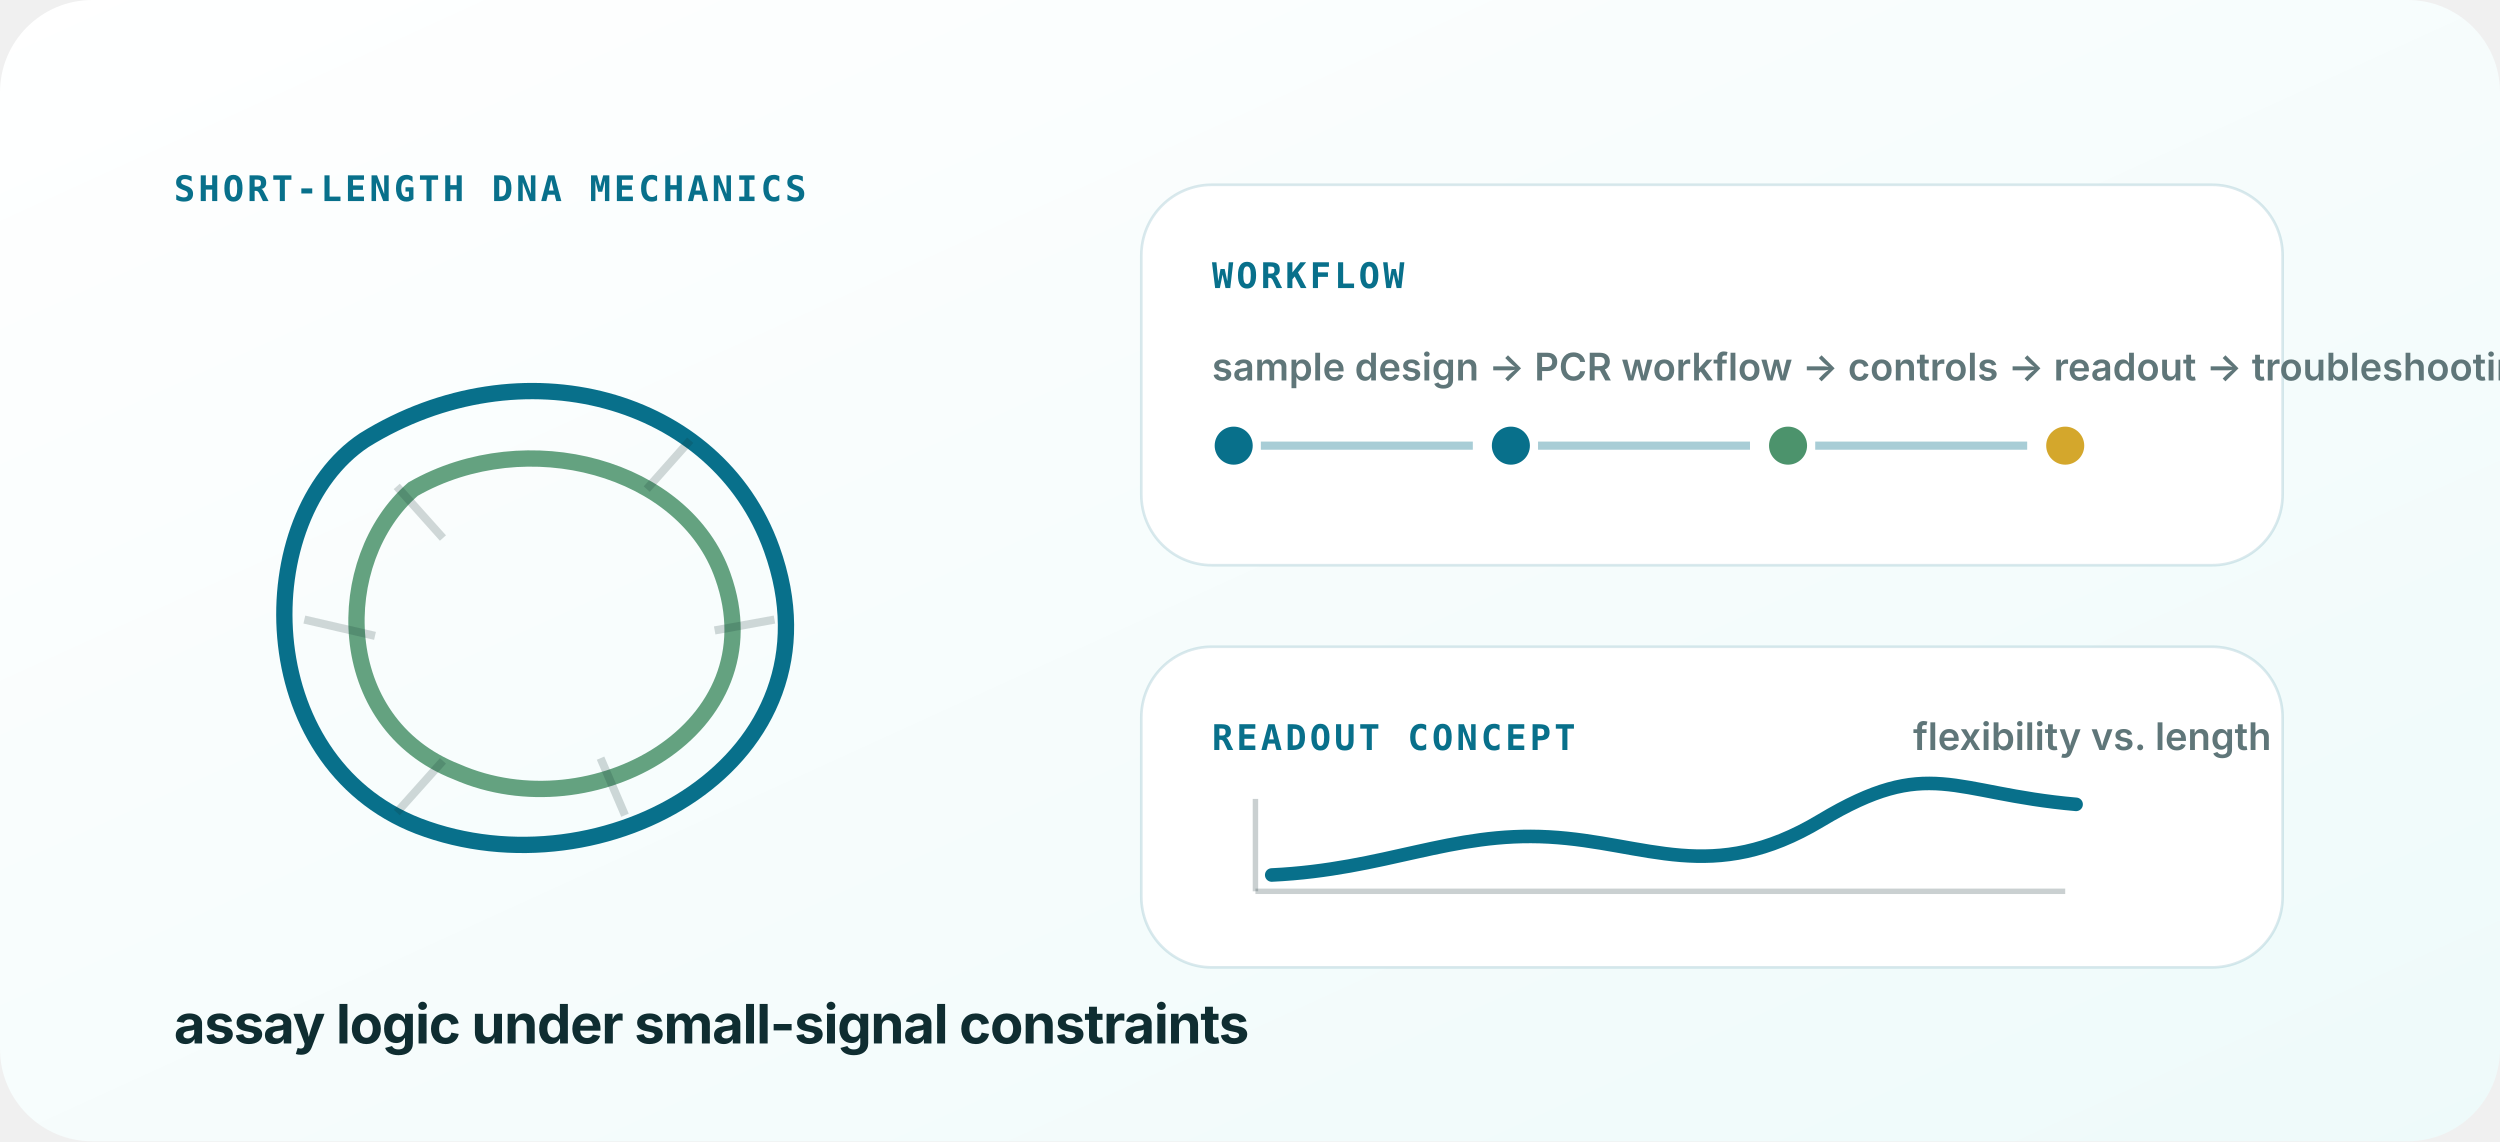
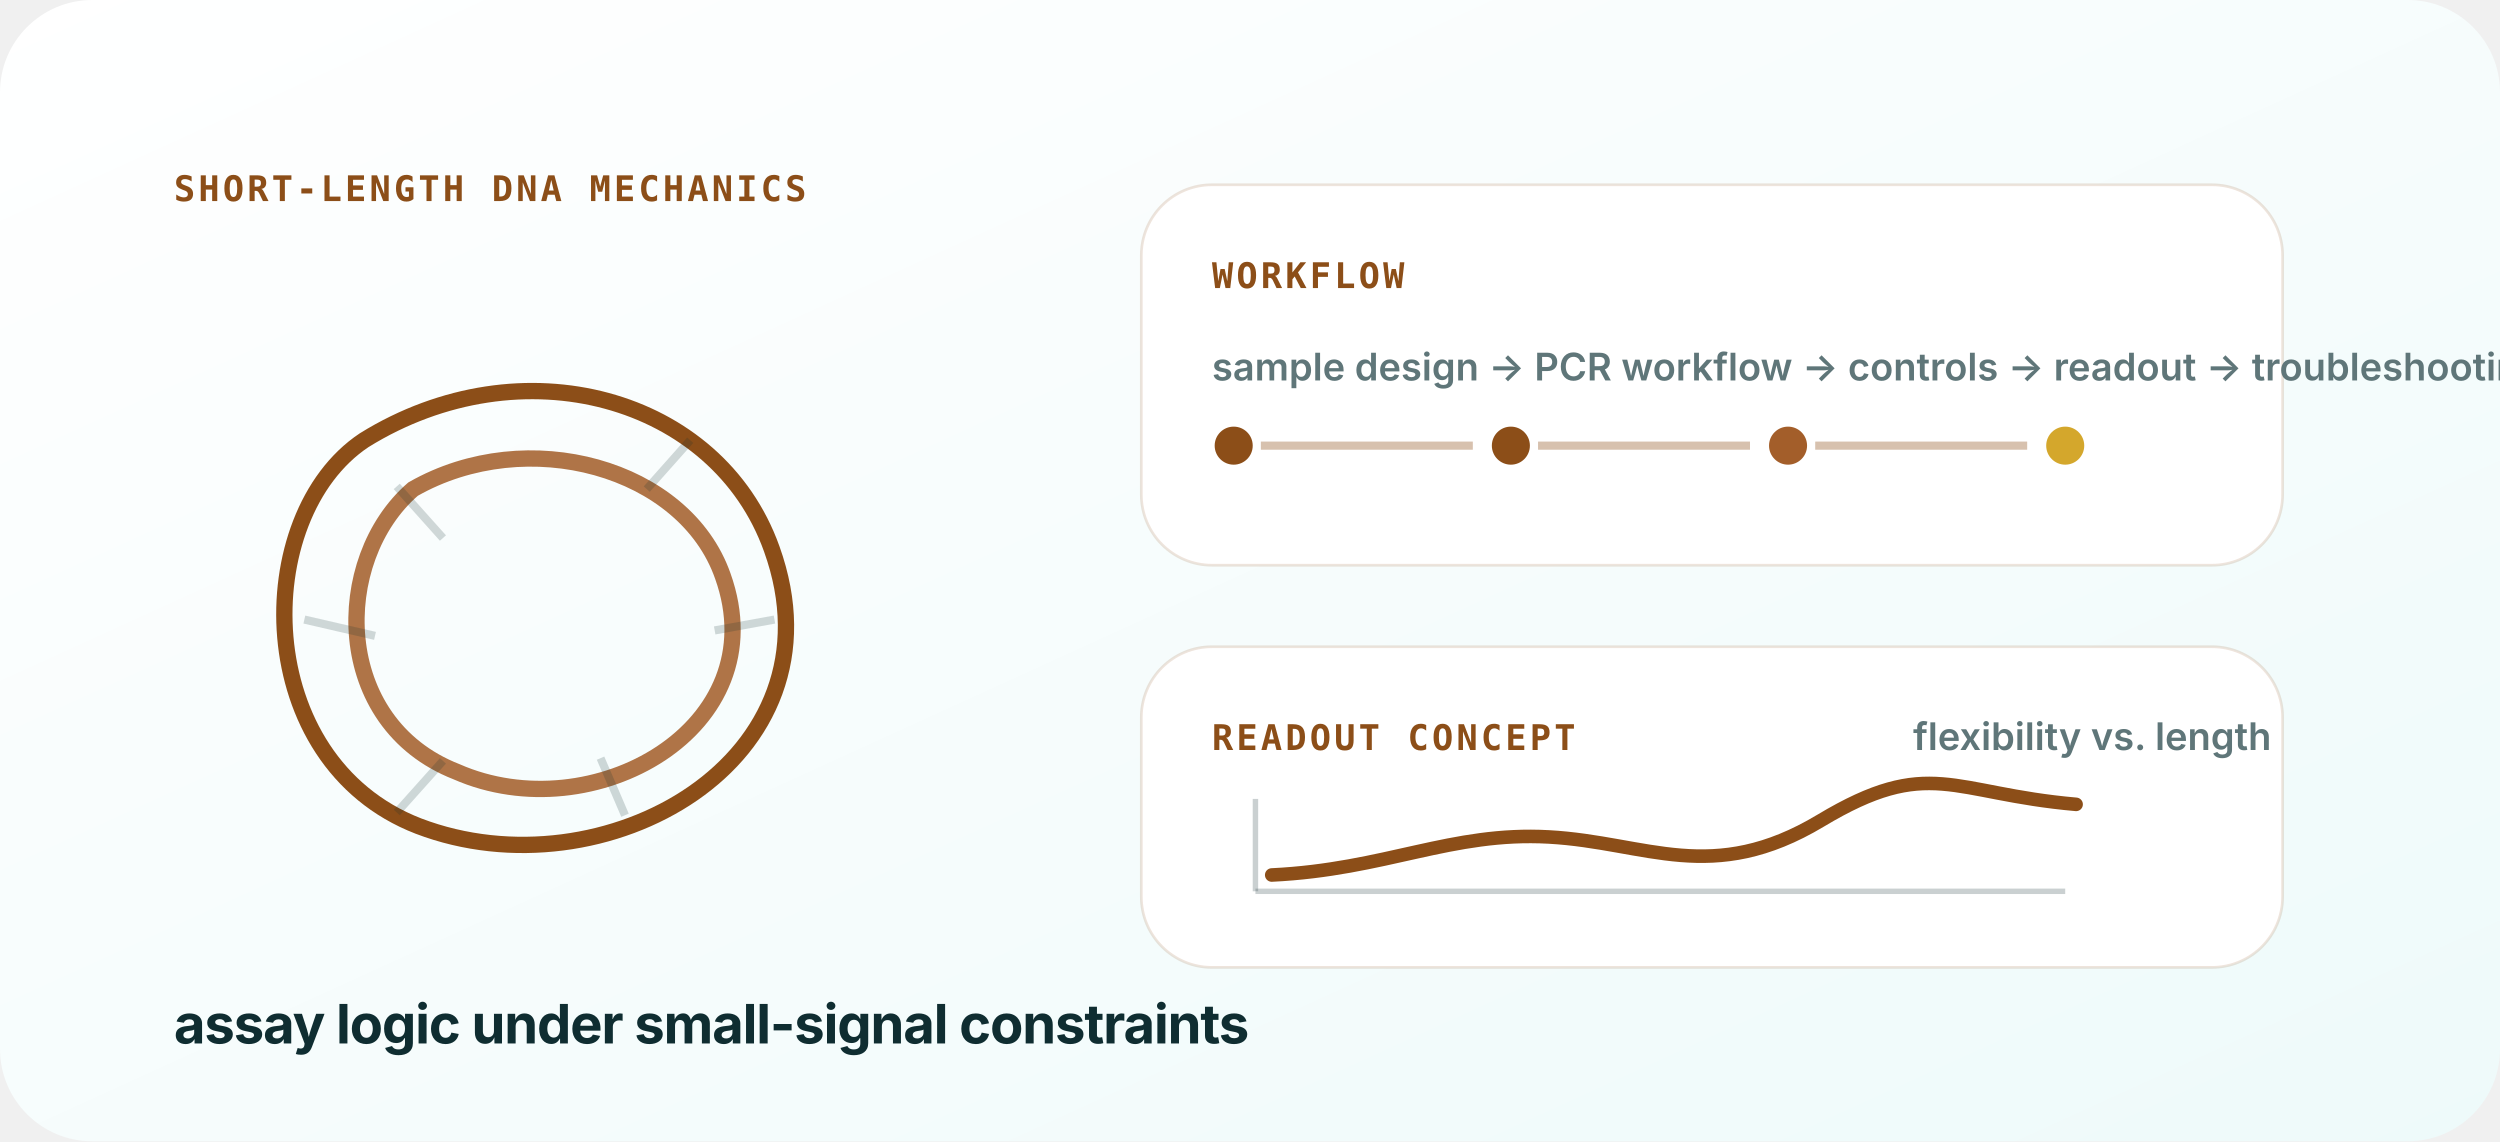
<svg xmlns="http://www.w3.org/2000/svg" viewBox="0 0 920 420" role="img" aria-labelledby="title desc">
  <defs>
    <linearGradient id="bg" x1="0" x2="1" y1="0" y2="1">
      <stop stop-color="#fff" />
      <stop offset="1" stop-color="#eefafa" />
    </linearGradient>
-     <style>.small{font:800 13px ui-monospace,Menlo,monospace;fill:#08708b;letter-spacing:.09em}.label{font:750 20px Inter,Arial,sans-serif;fill:#0f2d31;letter-spacing:-.02em}.body{font:600 14px Inter,Arial,sans-serif;fill:#5f7679}.card{fill:#fff;stroke:#08708b;stroke-opacity:.15}.helix1{fill:none;stroke:#08708b;stroke-width:6;stroke-linecap:round}.helix2{fill:none;stroke:#4c936c;stroke-width:6;stroke-linecap:round}.rung{stroke:#0f2d31;stroke-opacity:.18;stroke-width:3}.curve{fill:none;stroke:#08708b;stroke-width:5;stroke-linecap:round}.axis{stroke:#0f2d31;stroke-opacity:.22;stroke-width:2}</style>
+     <style>.small{font:800 13px ui-monospace,Menlo,monospace;fill:#8C4E18;letter-spacing:.09em}.label{font:750 20px Inter,Arial,sans-serif;fill:#0f2d31;letter-spacing:-.02em}.body{font:600 14px Inter,Arial,sans-serif;fill:#5f7679}.card{fill:#fff;stroke:#8C4E18;stroke-opacity:.15}.helix1{fill:none;stroke:#8C4E18;stroke-width:6;stroke-linecap:round}.helix2{fill:none;stroke:#A35E2A;stroke-width:6;stroke-linecap:round}.rung{stroke:#0f2d31;stroke-opacity:.18;stroke-width:3}.curve{fill:none;stroke:#8C4E18;stroke-width:5;stroke-linecap:round}.axis{stroke:#0f2d31;stroke-opacity:.22;stroke-width:2}</style>
  </defs>
  <rect width="920" height="420" rx="34" fill="url(#bg)" />
  <g transform="translate(64 74)">
    <text x="0" y="0" class="small">SHORT-LENGTH DNA MECHANICS</text>
    <path d="M70 88 C28 116 28 206 90 230 C158 256 248 206 220 128 C200 72 128 52 70 88Z" class="helix1" />
    <path d="M88 106 C58 132 58 192 104 210 C154 232 222 194 202 138 C188 98 130 82 88 106Z" class="helix2" opacity=".86" />
    <g>
      <line x1="82" y1="105" x2="99" y2="124" class="rung" />
      <line x1="48" y1="154" x2="74" y2="160" class="rung" />
      <line x1="82" y1="225" x2="99" y2="206" class="rung" />
      <line x1="166" y1="226" x2="157" y2="205" class="rung" />
      <line x1="221" y1="154" x2="199" y2="158" class="rung" />
      <line x1="190" y1="88" x2="174" y2="106" class="rung" />
    </g>
    <text x="0" y="310" class="label">assay logic under small-signal constraints</text>
  </g>
  <g transform="translate(420 68)">
    <rect width="420" height="140" rx="26" class="card" />
    <text x="26" y="38" class="small">WORKFLOW</text>
    <text x="26" y="72" class="body">sample design → PCR workflow → controls → readout → troubleshooting loop</text>
    <g transform="translate(34 96)">
-       <circle cx="0" cy="0" r="7" fill="#08708b" />
-       <line x1="10" y1="0" x2="88" y2="0" stroke="#08708b" stroke-opacity=".35" stroke-width="3" />
-       <circle cx="102" cy="0" r="7" fill="#08708b" />
-       <line x1="112" y1="0" x2="190" y2="0" stroke="#08708b" stroke-opacity=".35" stroke-width="3" />
-       <circle cx="204" cy="0" r="7" fill="#4c936c" />
-       <line x1="214" y1="0" x2="292" y2="0" stroke="#08708b" stroke-opacity=".35" stroke-width="3" />
+       <circle cx="0" cy="0" r="7" fill="#8C4E18" />
+       <line x1="10" y1="0" x2="88" y2="0" stroke="#8C4E18" stroke-opacity=".35" stroke-width="3" />
+       <circle cx="102" cy="0" r="7" fill="#8C4E18" />
+       <line x1="112" y1="0" x2="190" y2="0" stroke="#8C4E18" stroke-opacity=".35" stroke-width="3" />
+       <circle cx="204" cy="0" r="7" fill="#A35E2A" />
+       <line x1="214" y1="0" x2="292" y2="0" stroke="#8C4E18" stroke-opacity=".35" stroke-width="3" />
      <circle cx="306" cy="0" r="7" fill="#d4a72c" />
    </g>
  </g>
  <g transform="translate(420 238)">
    <rect width="420" height="118" rx="26" class="card" />
    <text x="26" y="38" class="small">READOUT CONCEPT</text>
    <line x1="42" y1="90" x2="340" y2="90" class="axis" />
    <line x1="42" y1="90" x2="42" y2="56" class="axis" />
    <path d="M48 84 C90 82 114 68 150 70 S210 88 250 64 S298 54 344 58" class="curve" />
    <text x="284" y="38" class="body">flexibility vs. length</text>
  </g>
</svg>
